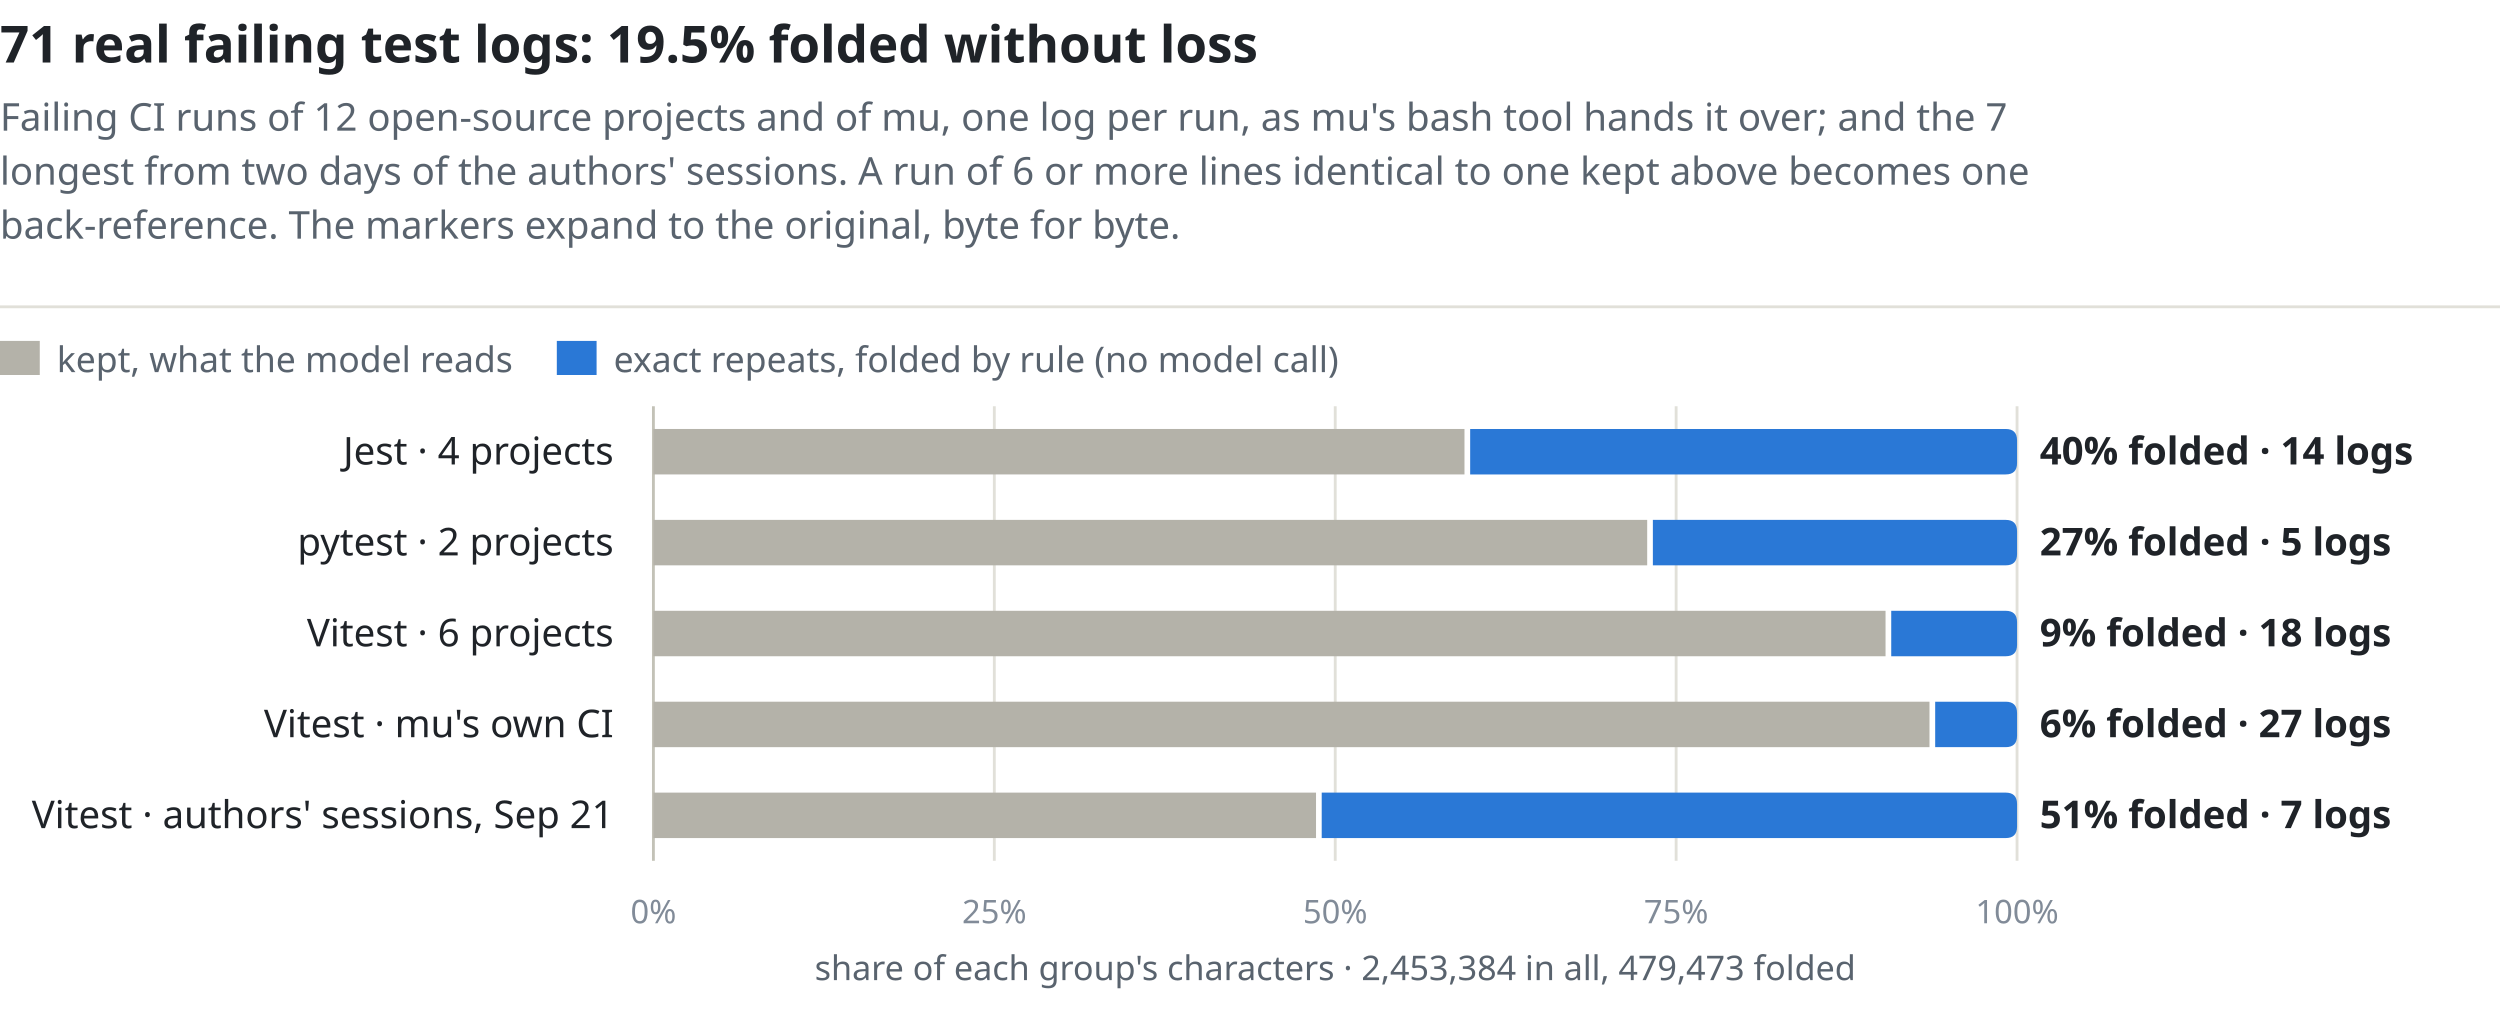
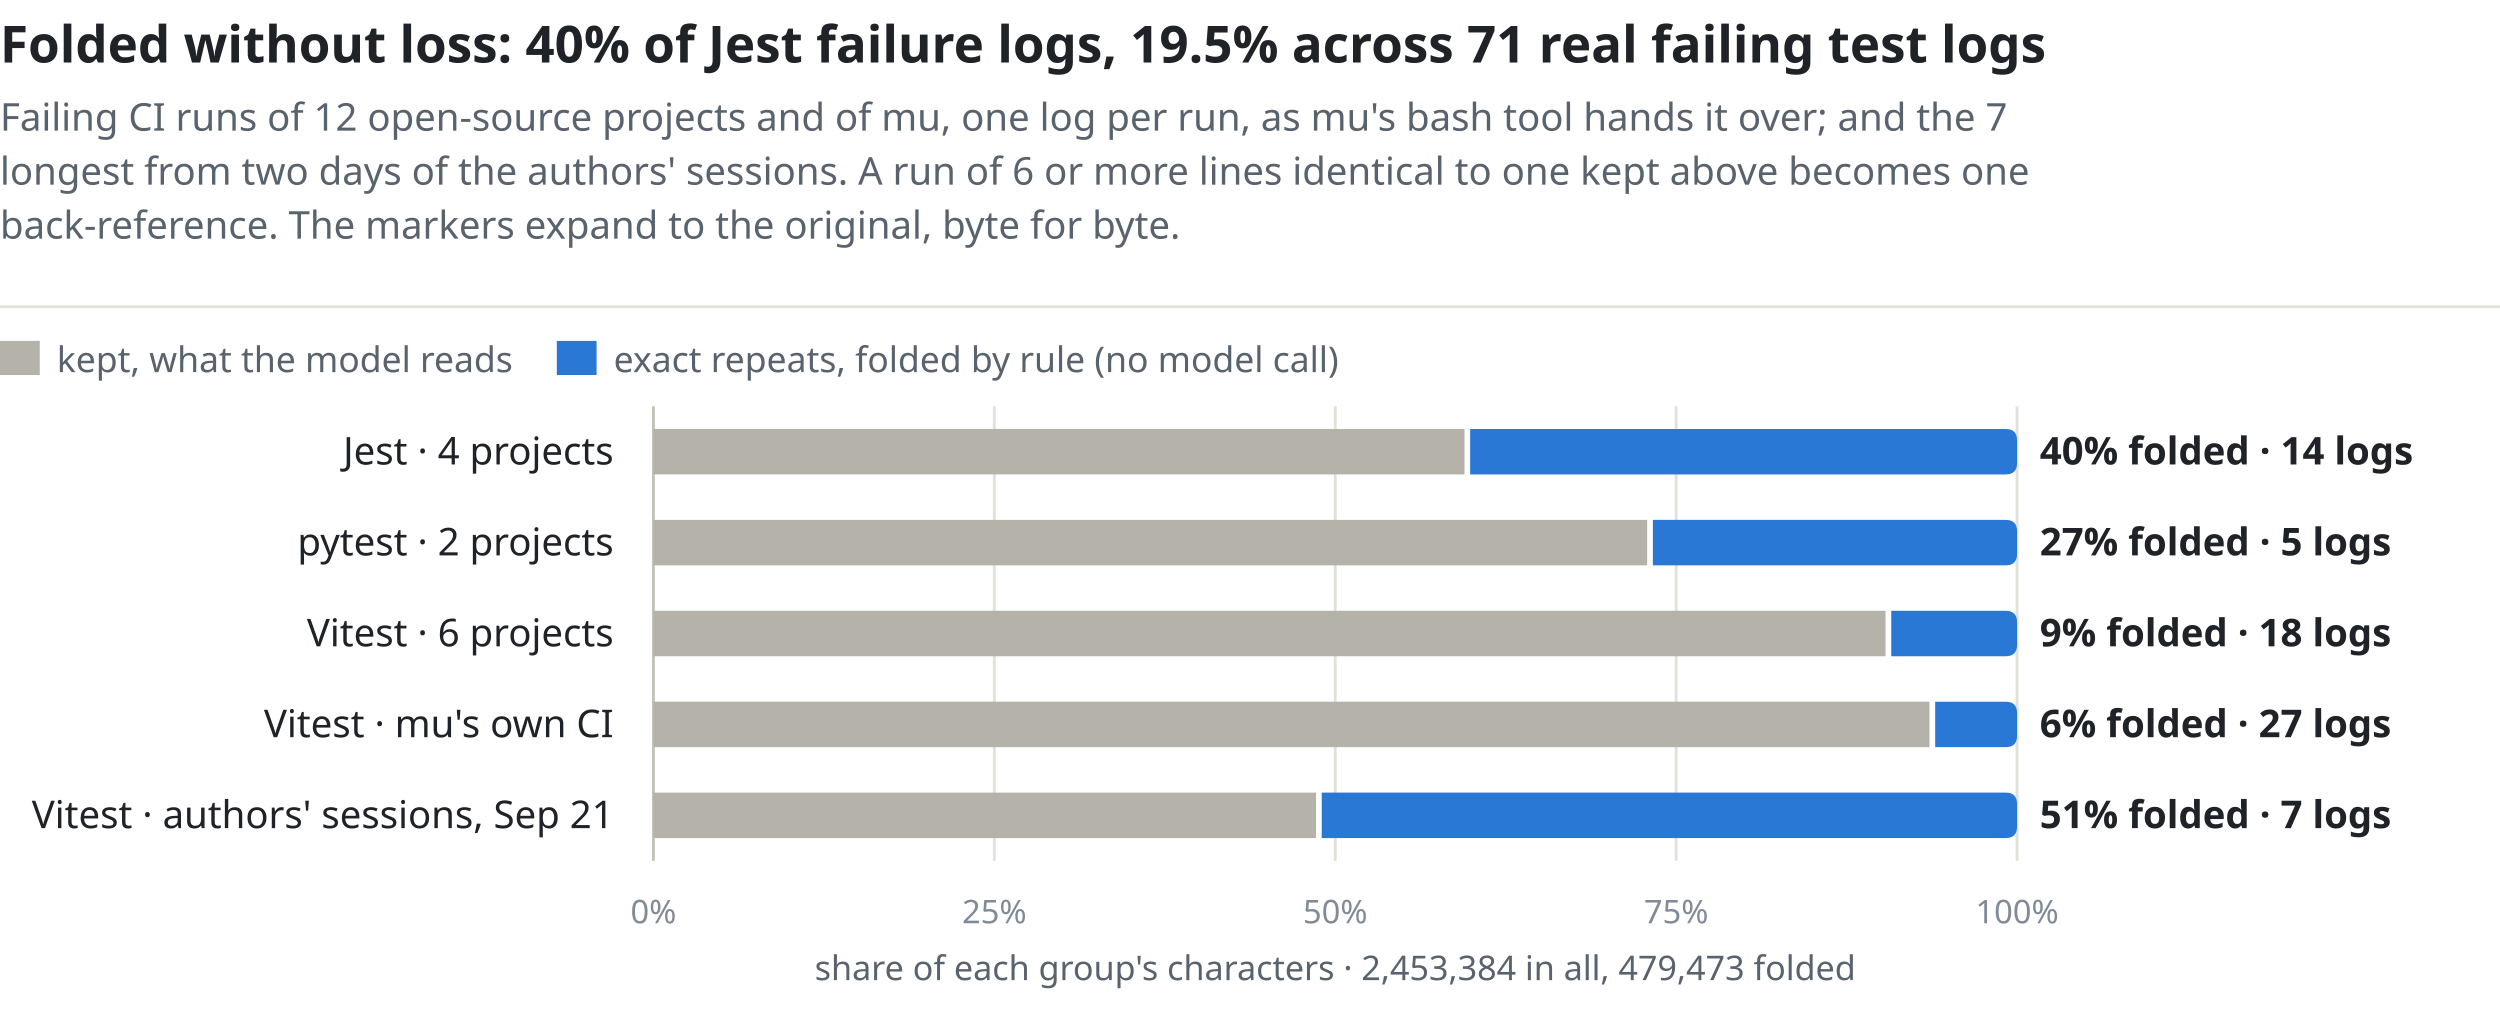
<svg xmlns="http://www.w3.org/2000/svg" width="880" height="357" viewBox="0 0 880 357" role="img" aria-labelledby="t d" font-family="-apple-system, BlinkMacSystemFont, &quot;Segoe UI&quot;, &quot;Noto Sans&quot;, Helvetica, Arial, sans-serif">
-   <text x="0" y="22" font-size="18" font-weight="600" fill="#1f2328">71 real failing test logs: 19.5% folded without loss</text>
+   <text x="0" y="22" font-size="18" font-weight="600" fill="#1f2328">Folded without loss: 40% of Jest failure logs, 19.5% across 71 real failing test logs</text>
  <text x="0" y="46" font-size="13.5" fill="#59636e">Failing CI runs of 12 open-source projects and of mu, one log per run, as mu's bash tool hands it over; and the 7</text>
  <text x="0" y="65" font-size="13.5" fill="#59636e">longest from two days of the authors' sessions. A run of 6 or more lines identical to one kept above becomes one</text>
  <text x="0" y="84" font-size="13.5" fill="#59636e">back-reference. The markers expand to the original, byte for byte.</text>
  <line x1="0" x2="880" y1="108" y2="108" stroke="#e1e0d9" />
  <path d="M0,120 H14 V132 H0 Z" fill="#b4b2a9" />
  <text x="20" y="131" font-size="12.5" fill="#59636e">kept, what the model reads</text>
  <path d="M196,120 H210 V132 H196 Z" fill="#2a78d6" />
  <text x="216" y="131" font-size="12.5" fill="#59636e">exact repeats, folded by rule (no model call)</text>
  <line x1="230" x2="230" y1="143" y2="303" stroke="#c3c2b7" />
  <line x1="350" x2="350" y1="143" y2="303" stroke="#e1e0d9" />
  <line x1="470" x2="470" y1="143" y2="303" stroke="#e1e0d9" />
  <line x1="590" x2="590" y1="143" y2="303" stroke="#e1e0d9" />
  <line x1="710" x2="710" y1="143" y2="303" stroke="#e1e0d9" />
  <text x="216" y="163.5" text-anchor="end" font-size="13.5" fill="#1f2328">Jest · 4 projects</text>
  <path d="M230,151 H515.498 V167 H230 Z" fill="#b4b2a9" />
  <path d="M517.498,151 H706 Q710,151 710,155 V163 Q710,167 706,167 H517.498 Z" fill="#2a78d6" />
  <text x="718" y="163.5" font-size="13.5" font-weight="600" fill="#1f2328">40% folded · 14 logs</text>
  <text x="216" y="195.5" text-anchor="end" font-size="13.5" fill="#1f2328">pytest · 2 projects</text>
  <path d="M230,183 H579.809 V199 H230 Z" fill="#b4b2a9" />
  <path d="M581.809,183 H706 Q710,183 710,187 V195 Q710,199 706,199 H581.809 Z" fill="#2a78d6" />
  <text x="718" y="195.5" font-size="13.5" font-weight="600" fill="#1f2328">27% folded · 5 logs</text>
  <text x="216" y="227.5" text-anchor="end" font-size="13.5" fill="#1f2328">Vitest · 6 projects</text>
  <path d="M230,215 H663.712 V231 H230 Z" fill="#b4b2a9" />
  <path d="M665.712,215 H706 Q710,215 710,219 V227 Q710,231 706,231 H665.712 Z" fill="#2a78d6" />
  <text x="718" y="227.5" font-size="13.5" font-weight="600" fill="#1f2328">9% folded · 18 logs</text>
  <text x="216" y="259.5" text-anchor="end" font-size="13.5" fill="#1f2328">Vitest · mu's own CI</text>
  <path d="M230,247 H679.182 V263 H230 Z" fill="#b4b2a9" />
  <path d="M681.182,247 H706 Q710,247 710,251 V259 Q710,263 706,263 H681.182 Z" fill="#2a78d6" />
  <text x="718" y="259.5" font-size="13.5" font-weight="600" fill="#1f2328">6% folded · 27 logs</text>
  <text x="216" y="291.5" text-anchor="end" font-size="13.5" fill="#1f2328">Vitest · authors' sessions, Sep 21</text>
  <path d="M230,279 H463.242 V295 H230 Z" fill="#b4b2a9" />
  <path d="M465.242,279 H706 Q710,279 710,283 V291 Q710,295 706,295 H465.242 Z" fill="#2a78d6" />
  <text x="718" y="291.5" font-size="13.5" font-weight="600" fill="#1f2328">51% folded · 7 logs</text>
  <text x="230" y="325" text-anchor="middle" font-size="11.5" fill="#818b98" style="font-variant-numeric: tabular-nums">0%</text>
  <text x="350" y="325" text-anchor="middle" font-size="11.5" fill="#818b98" style="font-variant-numeric: tabular-nums">25%</text>
  <text x="470" y="325" text-anchor="middle" font-size="11.5" fill="#818b98" style="font-variant-numeric: tabular-nums">50%</text>
  <text x="590" y="325" text-anchor="middle" font-size="11.5" fill="#818b98" style="font-variant-numeric: tabular-nums">75%</text>
  <text x="710" y="325" text-anchor="middle" font-size="11.5" fill="#818b98" style="font-variant-numeric: tabular-nums">100%</text>
  <text x="470" y="345" text-anchor="middle" font-size="12" fill="#59636e">share of each group's characters · 2,453,384 in all, 479,473 folded</text>
</svg>
